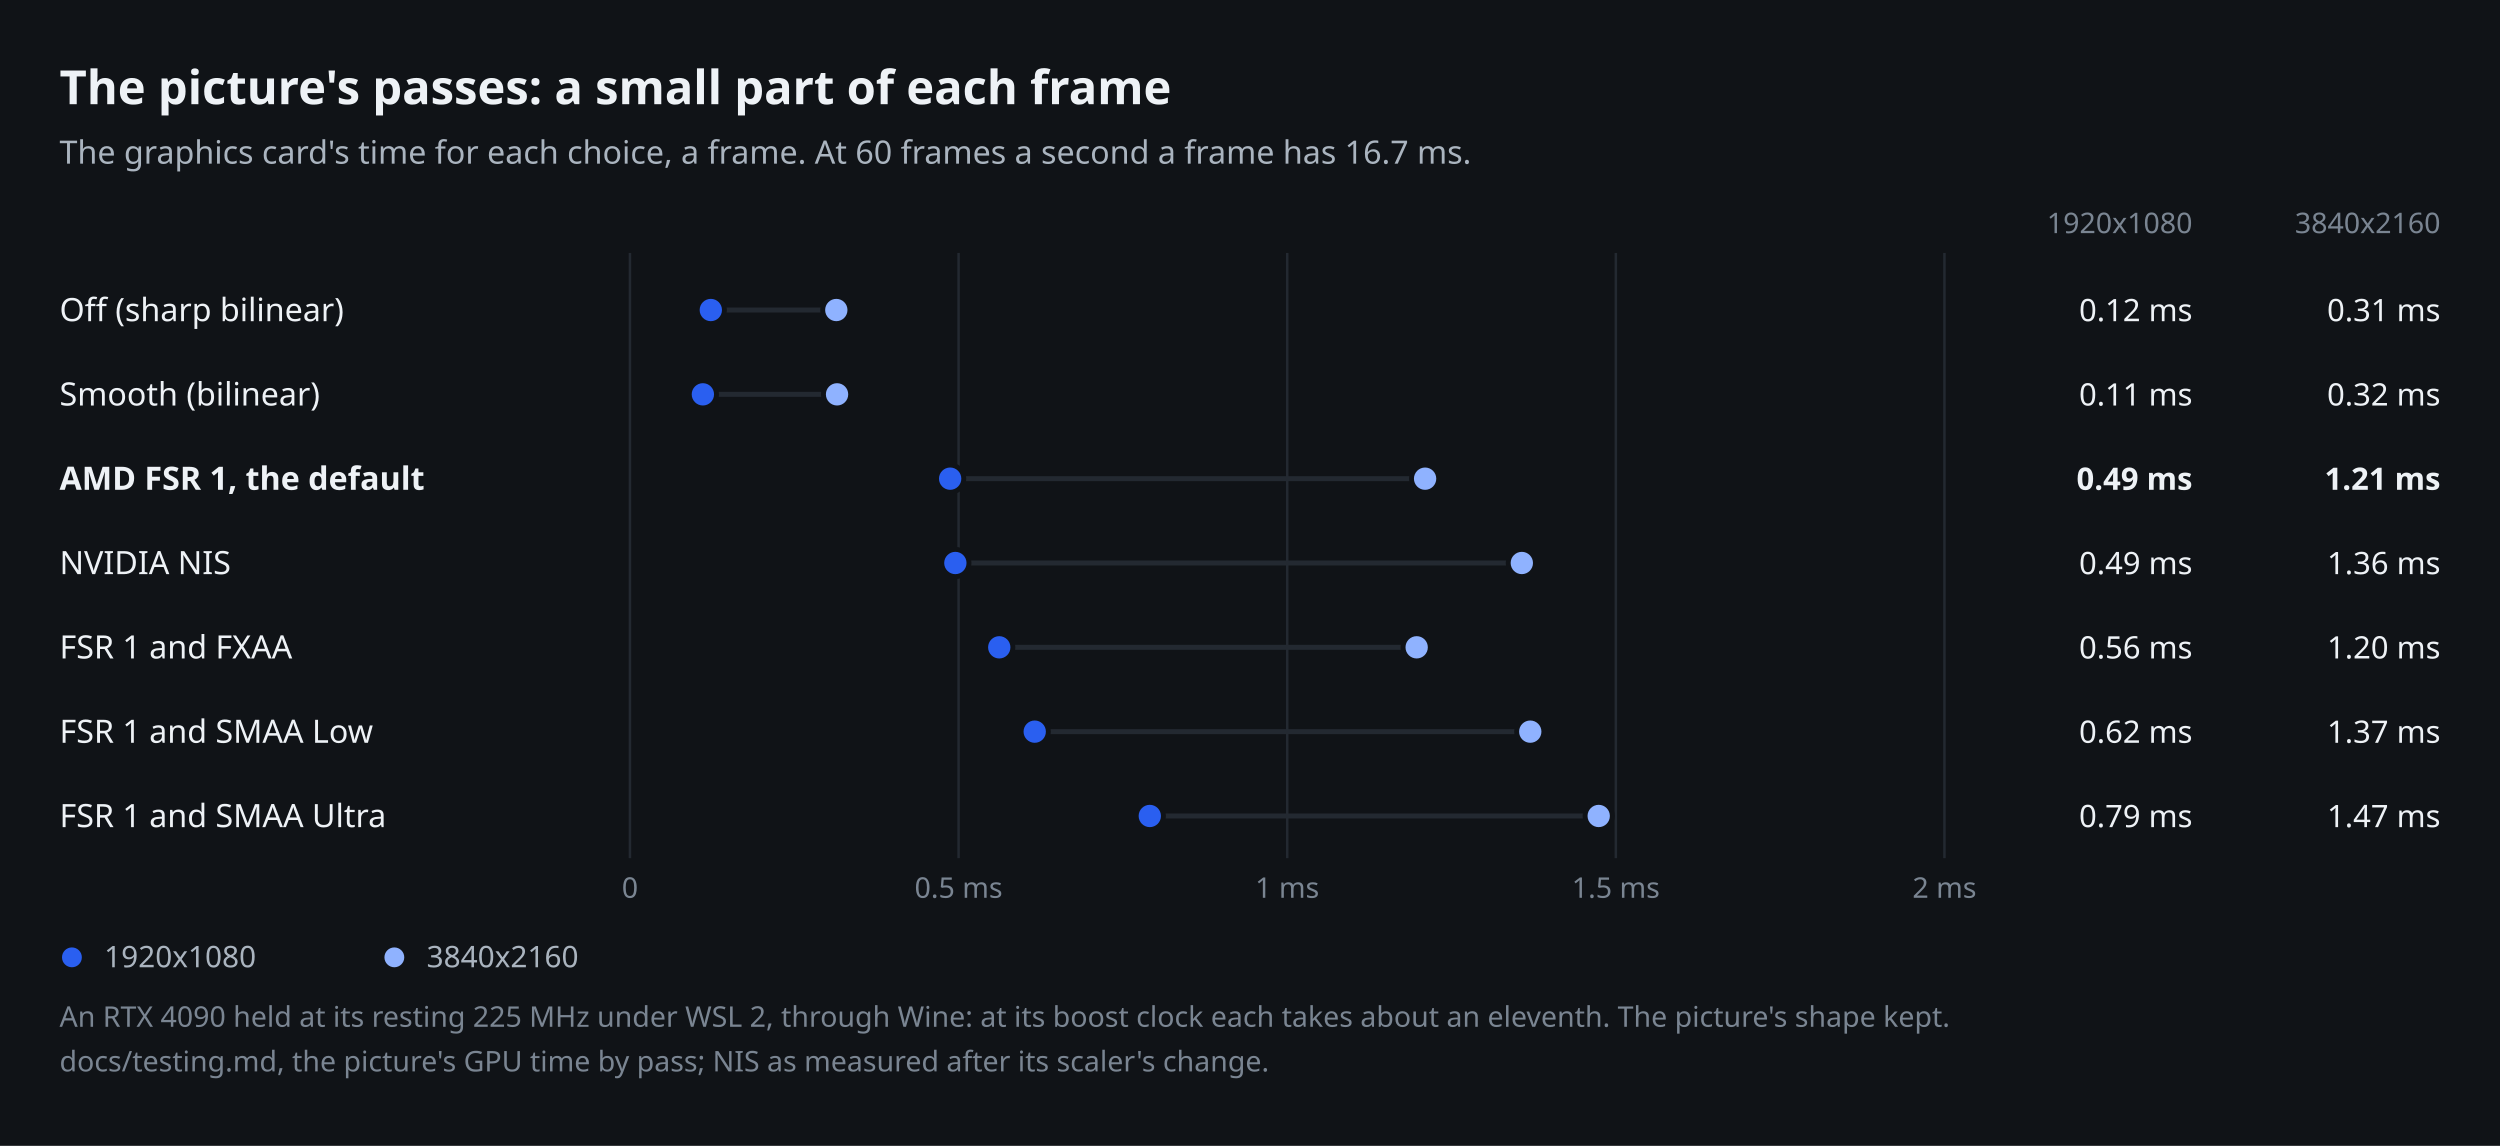
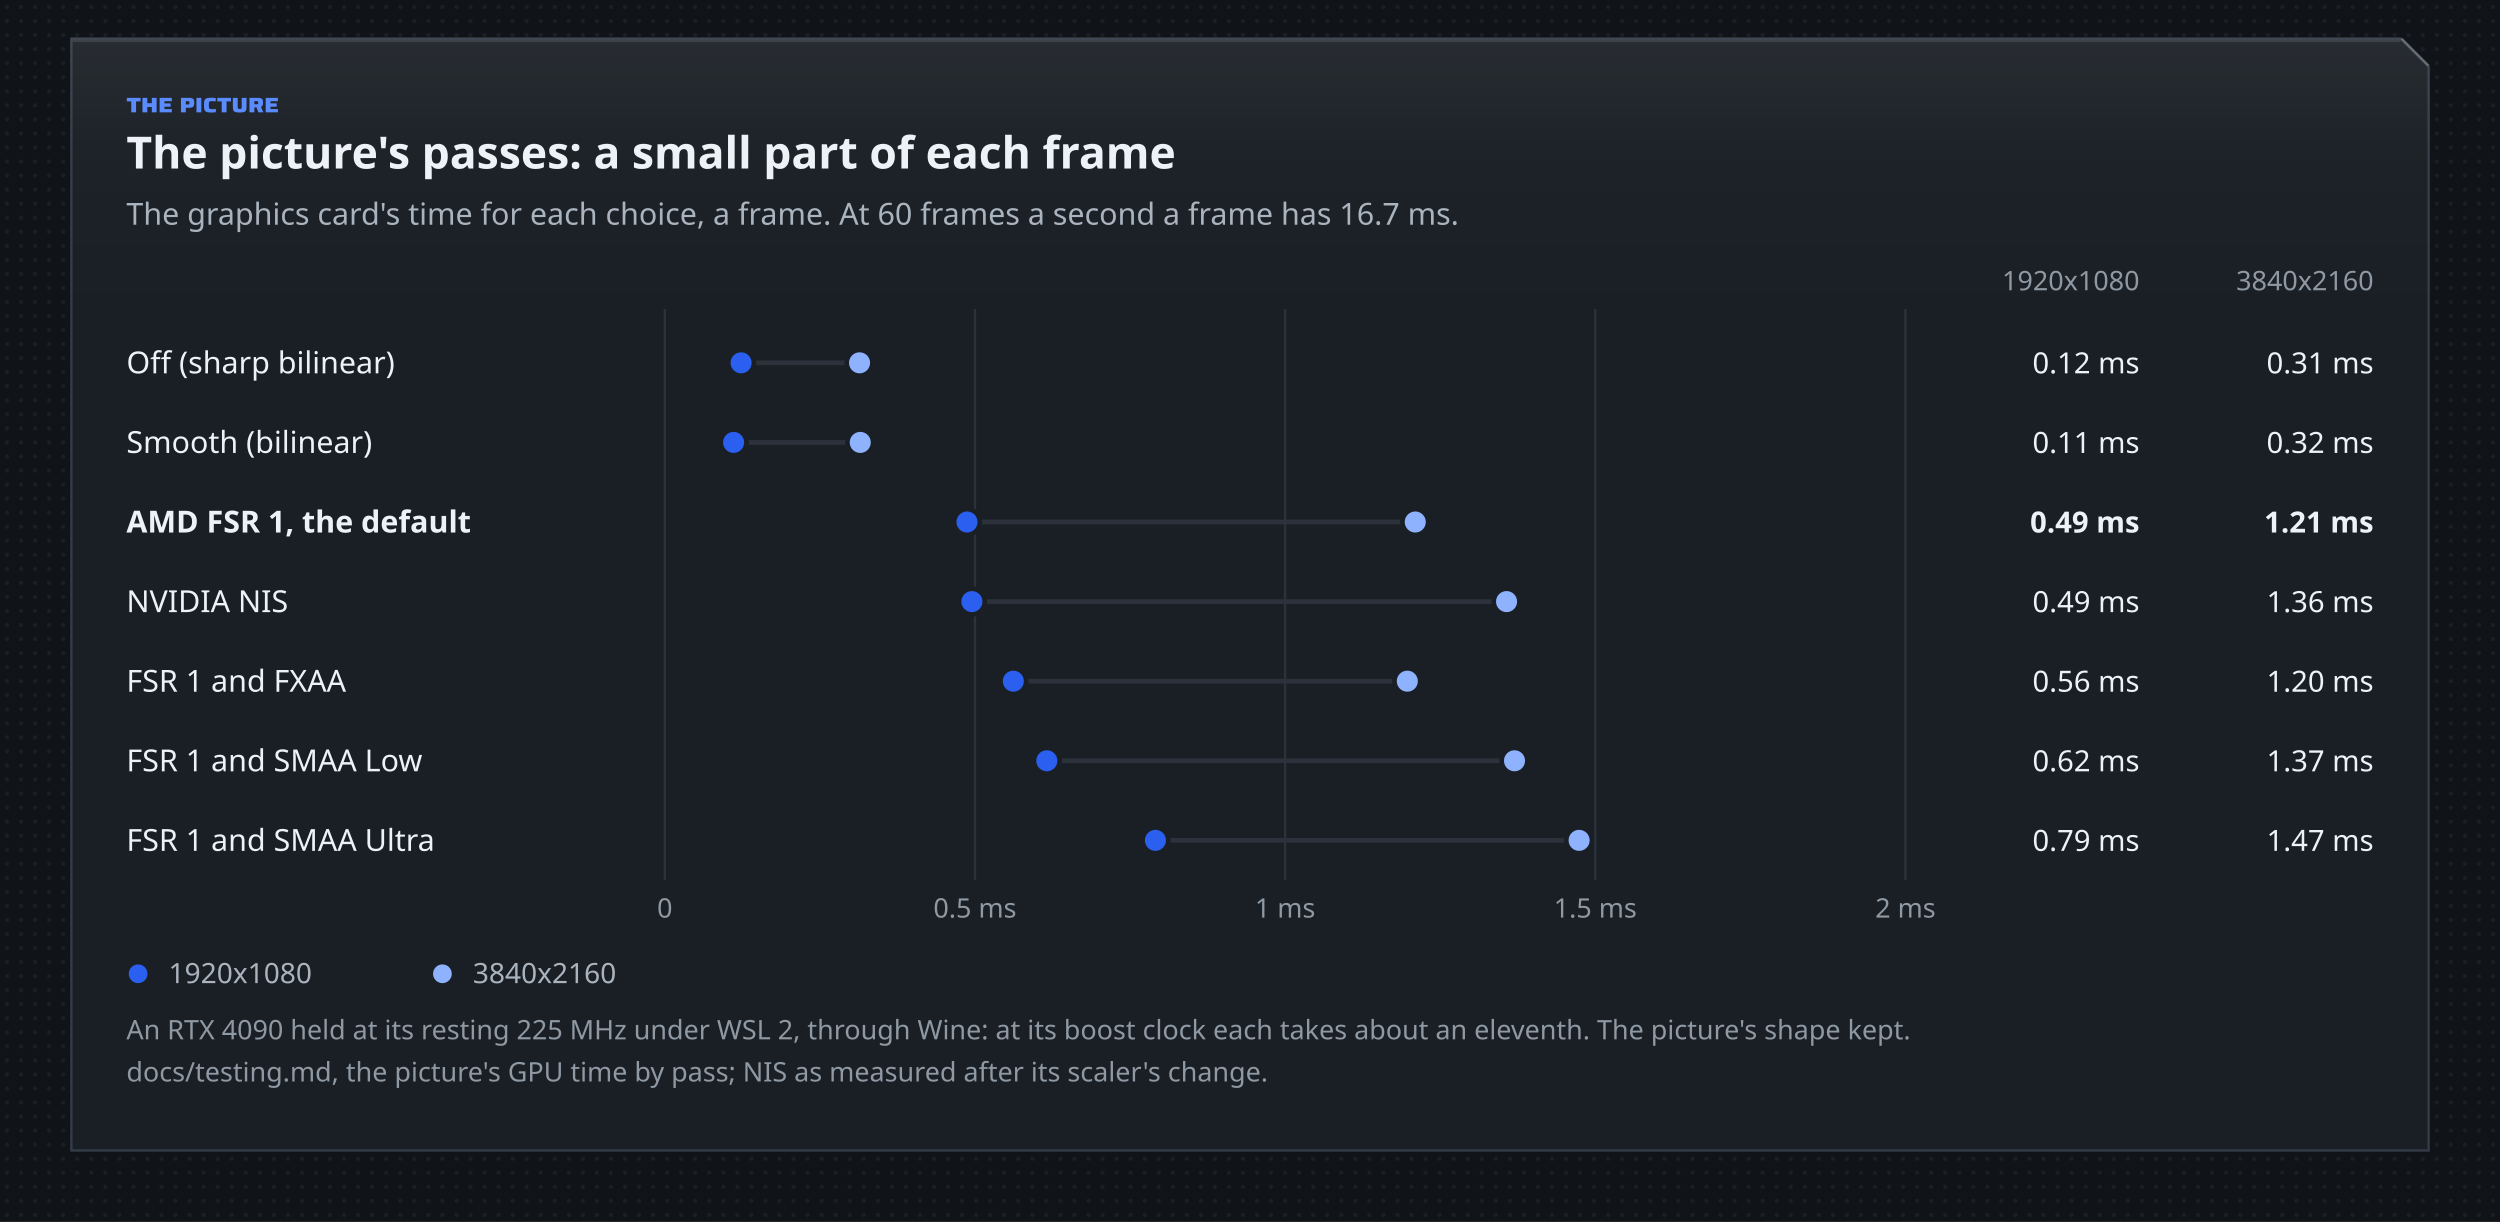
- <svg xmlns="http://www.w3.org/2000/svg" viewBox="-24 -24 1008 462" width="1008" height="462" font-family="Pretendard, -apple-system, BlinkMacSystemFont, 'Segoe UI', 'Noto Sans', 'Malgun Gothic', Helvetica, Arial, sans-serif" role="img" aria-label="The picture's passes on the graphics card, each choice's time a frame at 1920x1080 and at 3840x2160, of the 16.7 milliseconds a frame has at 60 a second: Off (sharp bilinear) 0.12 and 0.31 milliseconds; Smooth (bilinear) 0.11 and 0.32 milliseconds; AMD FSR 1, the default 0.49 and 1.21 milliseconds; NVIDIA NIS 0.49 and 1.36 milliseconds; FSR 1 and FXAA 0.56 and 1.20 milliseconds; FSR 1 and SMAA Low 0.62 and 1.37 milliseconds; FSR 1 and SMAA Ultra 0.79 and 1.47 milliseconds. An RTX 4090 held at its resting 225 MHz under WSL 2 through Wine; at its boost clock each takes about an eleventh of that.">
-   <rect x="-24" y="-24" width="1008" height="462" fill="#101317" />
+ <svg xmlns="http://www.w3.org/2000/svg" viewBox="-54 -54 1068 522" width="1068" height="522" font-family="Pretendard, -apple-system, BlinkMacSystemFont, 'Segoe UI', 'Noto Sans', 'Malgun Gothic', Helvetica, Arial, sans-serif" role="img" aria-label="The picture's passes on the graphics card, each choice's time a frame at 1920x1080 and at 3840x2160, of the 16.7 milliseconds a frame has at 60 a second: Off (sharp bilinear) 0.12 and 0.31 milliseconds; Smooth (bilinear) 0.11 and 0.32 milliseconds; AMD FSR 1, the default 0.49 and 1.21 milliseconds; NVIDIA NIS 0.49 and 1.36 milliseconds; FSR 1 and FXAA 0.56 and 1.20 milliseconds; FSR 1 and SMAA Low 0.62 and 1.37 milliseconds; FSR 1 and SMAA Ultra 0.79 and 1.47 milliseconds. An RTX 4090 held at its resting 225 MHz under WSL 2 through Wine; at its boost clock each takes about an eleventh of that.">
+   <defs>
+     <clipPath id="card1">
+       <path d="M-24,-38 H972 L984,-26 V438 H-24 Z" />
+     </clipPath>
+     <pattern id="dots-dark" width="6" height="6" patternUnits="userSpaceOnUse">
+       <circle cx="3" cy="3" r="0.9" fill="#ffffff" fill-opacity="0.05" />
+     </pattern>
+     <linearGradient id="sheen-dark" x1="0" y1="0" x2="0" y2="1">
+       <stop offset="0" stop-color="#ffffff" stop-opacity="0.06" />
+       <stop offset="0.45" stop-color="#ffffff" stop-opacity="0.012" />
+       <stop offset="1" stop-color="#ffffff" stop-opacity="0" />
+     </linearGradient>
+   </defs>
+   <rect x="-54" y="-54" width="1068" height="522" fill="#101317" />
+   <rect x="-54" y="-54" width="1068" height="522" fill="url(#dots-dark)" />
+   <path d="M-23.5,-37.5 H971.5 L983.5,-25.5 V437.5 H-23.5 Z" fill="#1a1f25" stroke="#343c47" stroke-width="1" />
+   <rect x="-24" y="-38" width="1008" height="120" fill="url(#sheen-dark)" clip-path="url(#card1)" />
+   <path d="M-23,-36.5 H971.5" stroke="#ffffff" stroke-opacity="0.1" stroke-width="1" />
+   <path d="M972,-37.5 L983.5,-26" stroke="#ffffff" stroke-opacity="0.24" stroke-width="1" />
+   <path fill="#5b8cff" d="M2.08 -6V-10.68H0.19V-12.19H6.04V-10.68H4.13V-6Z M6.86 -6V-12.19H8.92V-9.9H10.86V-12.19H12.91V-6H10.86V-8.29H8.92V-6Z M14.19 -6V-12.19H19.4V-10.77H16.24V-9.82H18.88V-8.43H16.24V-7.42H19.4V-6Z M23.31 -6V-12.19H26.92Q27.59 -12.19 28 -12.05Q28.41 -11.91 28.63 -11.65Q28.84 -11.38 28.92 -10.99Q28.99 -10.59 28.99 -10.08Q28.99 -9.6 28.92 -9.21Q28.85 -8.83 28.64 -8.55Q28.43 -8.27 28.02 -8.12Q27.6 -7.97 26.91 -7.97H25.37V-6ZM25.37 -9.36H26.05Q26.36 -9.36 26.54 -9.38Q26.71 -9.41 26.79 -9.49Q26.87 -9.56 26.91 -9.71Q26.94 -9.85 26.94 -10.08Q26.94 -10.31 26.91 -10.46Q26.88 -10.6 26.8 -10.67Q26.71 -10.74 26.54 -10.77Q26.37 -10.8 26.06 -10.8H25.37Z M29.93 -6V-12.19H31.99V-6Z M36.23 -5.93Q35.41 -5.93 34.85 -6.02Q34.3 -6.11 33.96 -6.32Q33.62 -6.54 33.44 -6.9Q33.26 -7.27 33.2 -7.81Q33.14 -8.35 33.14 -9.1Q33.14 -9.84 33.2 -10.38Q33.26 -10.92 33.43 -11.29Q33.61 -11.65 33.95 -11.87Q34.29 -12.08 34.85 -12.17Q35.41 -12.26 36.23 -12.26Q36.55 -12.26 36.9 -12.24Q37.25 -12.22 37.58 -12.18Q37.92 -12.15 38.17 -12.09V-10.72Q37.76 -10.76 37.48 -10.78Q37.2 -10.8 37.03 -10.81Q36.85 -10.81 36.74 -10.81Q36.3 -10.81 36.01 -10.78Q35.72 -10.75 35.56 -10.66Q35.41 -10.56 35.33 -10.37Q35.25 -10.18 35.23 -9.87Q35.21 -9.56 35.21 -9.1Q35.21 -8.63 35.23 -8.31Q35.25 -8 35.33 -7.81Q35.41 -7.63 35.56 -7.53Q35.72 -7.44 36.01 -7.41Q36.3 -7.38 36.74 -7.38Q37.07 -7.38 37.48 -7.4Q37.9 -7.43 38.21 -7.47V-6.06Q37.97 -6.03 37.63 -6Q37.3 -5.96 36.93 -5.95Q36.57 -5.93 36.23 -5.93Z M40.72 -6V-10.68H38.83V-12.19H44.68V-10.68H42.77V-6Z M48.4 -5.93Q47.56 -5.93 47.02 -6.02Q46.48 -6.11 46.17 -6.31Q45.86 -6.51 45.71 -6.85Q45.56 -7.19 45.52 -7.68Q45.48 -8.18 45.48 -8.85V-12.19H47.55V-8.63Q47.55 -8.23 47.56 -8Q47.58 -7.76 47.66 -7.64Q47.74 -7.52 47.91 -7.48Q48.08 -7.45 48.39 -7.45Q48.72 -7.45 48.89 -7.48Q49.06 -7.52 49.14 -7.64Q49.21 -7.76 49.23 -8Q49.26 -8.23 49.26 -8.63V-12.19H51.32V-8.85Q51.32 -8.18 51.28 -7.68Q51.24 -7.19 51.09 -6.85Q50.95 -6.51 50.63 -6.31Q50.32 -6.11 49.78 -6.02Q49.24 -5.93 48.4 -5.93Z M52.57 -6V-12.19H56.28Q56.95 -12.19 57.37 -12.06Q57.79 -11.93 58 -11.67Q58.22 -11.42 58.3 -11.04Q58.37 -10.66 58.37 -10.17Q58.37 -9.74 58.31 -9.39Q58.25 -9.04 58.06 -8.78Q57.88 -8.51 57.5 -8.35L58.49 -6H56.38L55.45 -8.51L55.99 -8.24Q55.85 -8.16 55.72 -8.15Q55.59 -8.13 55.49 -8.13H54.64V-6ZM54.64 -9.46H55.37Q55.7 -9.46 55.89 -9.48Q56.08 -9.51 56.17 -9.58Q56.27 -9.65 56.3 -9.78Q56.32 -9.91 56.32 -10.14Q56.32 -10.36 56.3 -10.49Q56.27 -10.62 56.17 -10.68Q56.08 -10.75 55.89 -10.77Q55.71 -10.8 55.38 -10.8H54.64Z M59.51 -6V-12.19H64.72V-10.77H61.55V-9.82H64.2V-8.43H61.55V-7.42H64.72V-6Z" />
  <text x="0" y="18" font-size="19" font-weight="700" fill="#eef2f6" text-anchor="start" data-box="0,960">The picture's passes: a small part of each frame</text>
  <text x="0" y="42" font-size="13" fill="#aab4bf" text-anchor="start" data-box="0,960">The graphics card's time for each choice, a frame. At 60 frames a second a frame has 16.7 ms.</text>
-   <path d="M230.0,78 V322" stroke="#232931" stroke-width="1" />
-   <text x="230" y="338" font-size="11.5" fill="#7a8592" text-anchor="middle" data-box="190,270">0</text>
-   <path d="M362.5,78 V322" stroke="#232931" stroke-width="1" />
-   <text x="362.5" y="338" font-size="11.5" fill="#7a8592" text-anchor="middle" data-box="322.5,402.5">0.5 ms</text>
-   <path d="M495.0,78 V322" stroke="#232931" stroke-width="1" />
-   <text x="495" y="338" font-size="11.5" fill="#7a8592" text-anchor="middle" data-box="455,535">1 ms</text>
-   <path d="M627.5,78 V322" stroke="#232931" stroke-width="1" />
-   <text x="627.5" y="338" font-size="11.5" fill="#7a8592" text-anchor="middle" data-box="587.5,667.5">1.5 ms</text>
-   <path d="M760.0,78 V322" stroke="#232931" stroke-width="1" />
-   <text x="760" y="338" font-size="11.5" fill="#7a8592" text-anchor="middle" data-box="720,800">2 ms</text>
-   <text x="860" y="70" font-size="11.5" fill="#7a8592" text-anchor="end" data-box="790,862">1920x1080</text>
-   <text x="960" y="70" font-size="11.5" fill="#7a8592" text-anchor="end" data-box="876,961">3840x2160</text>
+   <path d="M230.0,78 V322" stroke="#2b323b" stroke-width="1" />
+   <text x="230" y="338" font-size="11.5" fill="#8f99a4" text-anchor="middle" data-box="190,270">0</text>
+   <path d="M362.5,78 V322" stroke="#2b323b" stroke-width="1" />
+   <text x="362.5" y="338" font-size="11.5" fill="#8f99a4" text-anchor="middle" data-box="322.5,402.5">0.5 ms</text>
+   <path d="M495.0,78 V322" stroke="#2b323b" stroke-width="1" />
+   <text x="495" y="338" font-size="11.5" fill="#8f99a4" text-anchor="middle" data-box="455,535">1 ms</text>
+   <path d="M627.5,78 V322" stroke="#2b323b" stroke-width="1" />
+   <text x="627.5" y="338" font-size="11.5" fill="#8f99a4" text-anchor="middle" data-box="587.5,667.5">1.5 ms</text>
+   <path d="M760.0,78 V322" stroke="#2b323b" stroke-width="1" />
+   <text x="760" y="338" font-size="11.5" fill="#8f99a4" text-anchor="middle" data-box="720,800">2 ms</text>
+   <text x="860" y="70" font-size="11.5" fill="#8f99a4" text-anchor="end" data-box="790,862">1920x1080</text>
+   <text x="960" y="70" font-size="11.5" fill="#8f99a4" text-anchor="end" data-box="876,961">3840x2160</text>
  <text x="0" y="105.5" font-size="13" fill="#eef2f6" text-anchor="start" data-box="0,218">Off (sharp bilinear)</text>
-   <path d="M262.6,101.0 H313.2" stroke="#232931" stroke-width="2" />
-   <circle cx="262.6" cy="101.0" r="5.5" fill="#2a5ff0" stroke="#101317" stroke-width="2" />
-   <circle cx="313.2" cy="101.0" r="5.5" fill="#8fb2ff" stroke="#101317" stroke-width="2" />
+   <path d="M262.6,101.0 H313.2" stroke="#2b323b" stroke-width="2" />
+   <circle cx="262.6" cy="101.0" r="5.5" fill="#2a5ff0" stroke="#1a1f25" stroke-width="2" />
+   <circle cx="313.2" cy="101.0" r="5.5" fill="#8fb2ff" stroke="#1a1f25" stroke-width="2" />
  <text x="860" y="105.5" font-size="12.5" fill="#eef2f6" text-anchor="end" data-box="790,862">0.12 ms</text>
  <text x="960" y="105.5" font-size="12.5" fill="#eef2f6" text-anchor="end" data-box="876,961">0.31 ms</text>
  <text x="0" y="139.5" font-size="13" fill="#eef2f6" text-anchor="start" data-box="0,218">Smooth (bilinear)</text>
-   <path d="M259.4,135.0 H313.5" stroke="#232931" stroke-width="2" />
-   <circle cx="259.4" cy="135.0" r="5.5" fill="#2a5ff0" stroke="#101317" stroke-width="2" />
-   <circle cx="313.5" cy="135.0" r="5.5" fill="#8fb2ff" stroke="#101317" stroke-width="2" />
+   <path d="M259.4,135.0 H313.5" stroke="#2b323b" stroke-width="2" />
+   <circle cx="259.4" cy="135.0" r="5.5" fill="#2a5ff0" stroke="#1a1f25" stroke-width="2" />
+   <circle cx="313.5" cy="135.0" r="5.5" fill="#8fb2ff" stroke="#1a1f25" stroke-width="2" />
  <text x="860" y="139.5" font-size="12.5" fill="#eef2f6" text-anchor="end" data-box="790,862">0.11 ms</text>
  <text x="960" y="139.5" font-size="12.5" fill="#eef2f6" text-anchor="end" data-box="876,961">0.32 ms</text>
  <text x="0" y="173.5" font-size="13" font-weight="600" fill="#eef2f6" text-anchor="start" data-box="0,218">AMD FSR 1, the default</text>
-   <path d="M359.1,169.0 H550.6" stroke="#232931" stroke-width="2" />
-   <circle cx="359.1" cy="169.0" r="5.5" fill="#2a5ff0" stroke="#101317" stroke-width="2" />
-   <circle cx="550.6" cy="169.0" r="5.5" fill="#8fb2ff" stroke="#101317" stroke-width="2" />
+   <path d="M359.1,169.0 H550.6" stroke="#2b323b" stroke-width="2" />
+   <circle cx="359.1" cy="169.0" r="5.5" fill="#2a5ff0" stroke="#1a1f25" stroke-width="2" />
+   <circle cx="550.6" cy="169.0" r="5.5" fill="#8fb2ff" stroke="#1a1f25" stroke-width="2" />
  <text x="860" y="173.5" font-size="12.5" font-weight="600" fill="#eef2f6" text-anchor="end" data-box="790,862">0.49 ms</text>
  <text x="960" y="173.5" font-size="12.5" font-weight="600" fill="#eef2f6" text-anchor="end" data-box="876,961">1.21 ms</text>
  <text x="0" y="207.5" font-size="13" fill="#eef2f6" text-anchor="start" data-box="0,218">NVIDIA NIS</text>
-   <path d="M361.2,203.0 H589.6" stroke="#232931" stroke-width="2" />
-   <circle cx="361.2" cy="203.0" r="5.5" fill="#2a5ff0" stroke="#101317" stroke-width="2" />
-   <circle cx="589.6" cy="203.0" r="5.5" fill="#8fb2ff" stroke="#101317" stroke-width="2" />
+   <path d="M361.2,203.0 H589.6" stroke="#2b323b" stroke-width="2" />
+   <circle cx="361.2" cy="203.0" r="5.5" fill="#2a5ff0" stroke="#1a1f25" stroke-width="2" />
+   <circle cx="589.6" cy="203.0" r="5.5" fill="#8fb2ff" stroke="#1a1f25" stroke-width="2" />
  <text x="860" y="207.5" font-size="12.5" fill="#eef2f6" text-anchor="end" data-box="790,862">0.49 ms</text>
  <text x="960" y="207.5" font-size="12.5" fill="#eef2f6" text-anchor="end" data-box="876,961">1.36 ms</text>
  <text x="0" y="241.5" font-size="13" fill="#eef2f6" text-anchor="start" data-box="0,218">FSR 1 and FXAA</text>
-   <path d="M378.9,237.0 H547.2" stroke="#232931" stroke-width="2" />
-   <circle cx="378.9" cy="237.0" r="5.5" fill="#2a5ff0" stroke="#101317" stroke-width="2" />
-   <circle cx="547.2" cy="237.0" r="5.5" fill="#8fb2ff" stroke="#101317" stroke-width="2" />
+   <path d="M378.9,237.0 H547.2" stroke="#2b323b" stroke-width="2" />
+   <circle cx="378.9" cy="237.0" r="5.5" fill="#2a5ff0" stroke="#1a1f25" stroke-width="2" />
+   <circle cx="547.2" cy="237.0" r="5.5" fill="#8fb2ff" stroke="#1a1f25" stroke-width="2" />
  <text x="860" y="241.5" font-size="12.5" fill="#eef2f6" text-anchor="end" data-box="790,862">0.56 ms</text>
  <text x="960" y="241.5" font-size="12.5" fill="#eef2f6" text-anchor="end" data-box="876,961">1.20 ms</text>
  <text x="0" y="275.5" font-size="13" fill="#eef2f6" text-anchor="start" data-box="0,218">FSR 1 and SMAA Low</text>
-   <path d="M393.2,271.0 H593.0" stroke="#232931" stroke-width="2" />
-   <circle cx="393.2" cy="271.0" r="5.5" fill="#2a5ff0" stroke="#101317" stroke-width="2" />
-   <circle cx="593.0" cy="271.0" r="5.5" fill="#8fb2ff" stroke="#101317" stroke-width="2" />
+   <path d="M393.2,271.0 H593.0" stroke="#2b323b" stroke-width="2" />
+   <circle cx="393.2" cy="271.0" r="5.5" fill="#2a5ff0" stroke="#1a1f25" stroke-width="2" />
+   <circle cx="593.0" cy="271.0" r="5.5" fill="#8fb2ff" stroke="#1a1f25" stroke-width="2" />
  <text x="860" y="275.5" font-size="12.5" fill="#eef2f6" text-anchor="end" data-box="790,862">0.62 ms</text>
  <text x="960" y="275.5" font-size="12.5" fill="#eef2f6" text-anchor="end" data-box="876,961">1.37 ms</text>
  <text x="0" y="309.5" font-size="13" fill="#eef2f6" text-anchor="start" data-box="0,218">FSR 1 and SMAA Ultra</text>
-   <path d="M439.6,305.0 H620.6" stroke="#232931" stroke-width="2" />
-   <circle cx="439.6" cy="305.0" r="5.5" fill="#2a5ff0" stroke="#101317" stroke-width="2" />
-   <circle cx="620.6" cy="305.0" r="5.5" fill="#8fb2ff" stroke="#101317" stroke-width="2" />
+   <path d="M439.6,305.0 H620.6" stroke="#2b323b" stroke-width="2" />
+   <circle cx="439.6" cy="305.0" r="5.5" fill="#2a5ff0" stroke="#1a1f25" stroke-width="2" />
+   <circle cx="620.6" cy="305.0" r="5.5" fill="#8fb2ff" stroke="#1a1f25" stroke-width="2" />
  <text x="860" y="309.5" font-size="12.5" fill="#eef2f6" text-anchor="end" data-box="790,862">0.79 ms</text>
  <text x="960" y="309.5" font-size="12.5" fill="#eef2f6" text-anchor="end" data-box="876,961">1.47 ms</text>
-   <circle cx="5.0" cy="362.0" r="5" fill="#2a5ff0" stroke="#101317" stroke-width="2" />
+   <circle cx="5.0" cy="362.0" r="5" fill="#2a5ff0" stroke="#1a1f25" stroke-width="2" />
  <text x="18" y="366" font-size="12" fill="#aab4bf" text-anchor="start" data-box="18,110">1920x1080</text>
-   <circle cx="135.0" cy="362.0" r="5" fill="#8fb2ff" stroke="#101317" stroke-width="2" />
+   <circle cx="135.0" cy="362.0" r="5" fill="#8fb2ff" stroke="#1a1f25" stroke-width="2" />
  <text x="148" y="366" font-size="12" fill="#aab4bf" text-anchor="start" data-box="148,240">3840x2160</text>
-   <text x="0" y="390" font-size="11.5" fill="#7a8592" text-anchor="start" data-box="0,960">An RTX 4090 held at its resting 225 MHz under WSL 2, through Wine: at its boost clock each takes about an eleventh. The picture's shape kept.</text>
-   <text x="0" y="408" font-size="11.5" fill="#7a8592" text-anchor="start" data-box="0,960">docs/testing.md, the picture's GPU time by pass; NIS as measured after its scaler's change.</text>
+   <text x="0" y="390" font-size="11.5" fill="#8f99a4" text-anchor="start" data-box="0,960">An RTX 4090 held at its resting 225 MHz under WSL 2, through Wine: at its boost clock each takes about an eleventh. The picture's shape kept.</text>
+   <text x="0" y="408" font-size="11.5" fill="#8f99a4" text-anchor="start" data-box="0,960">docs/testing.md, the picture's GPU time by pass; NIS as measured after its scaler's change.</text>
</svg>
